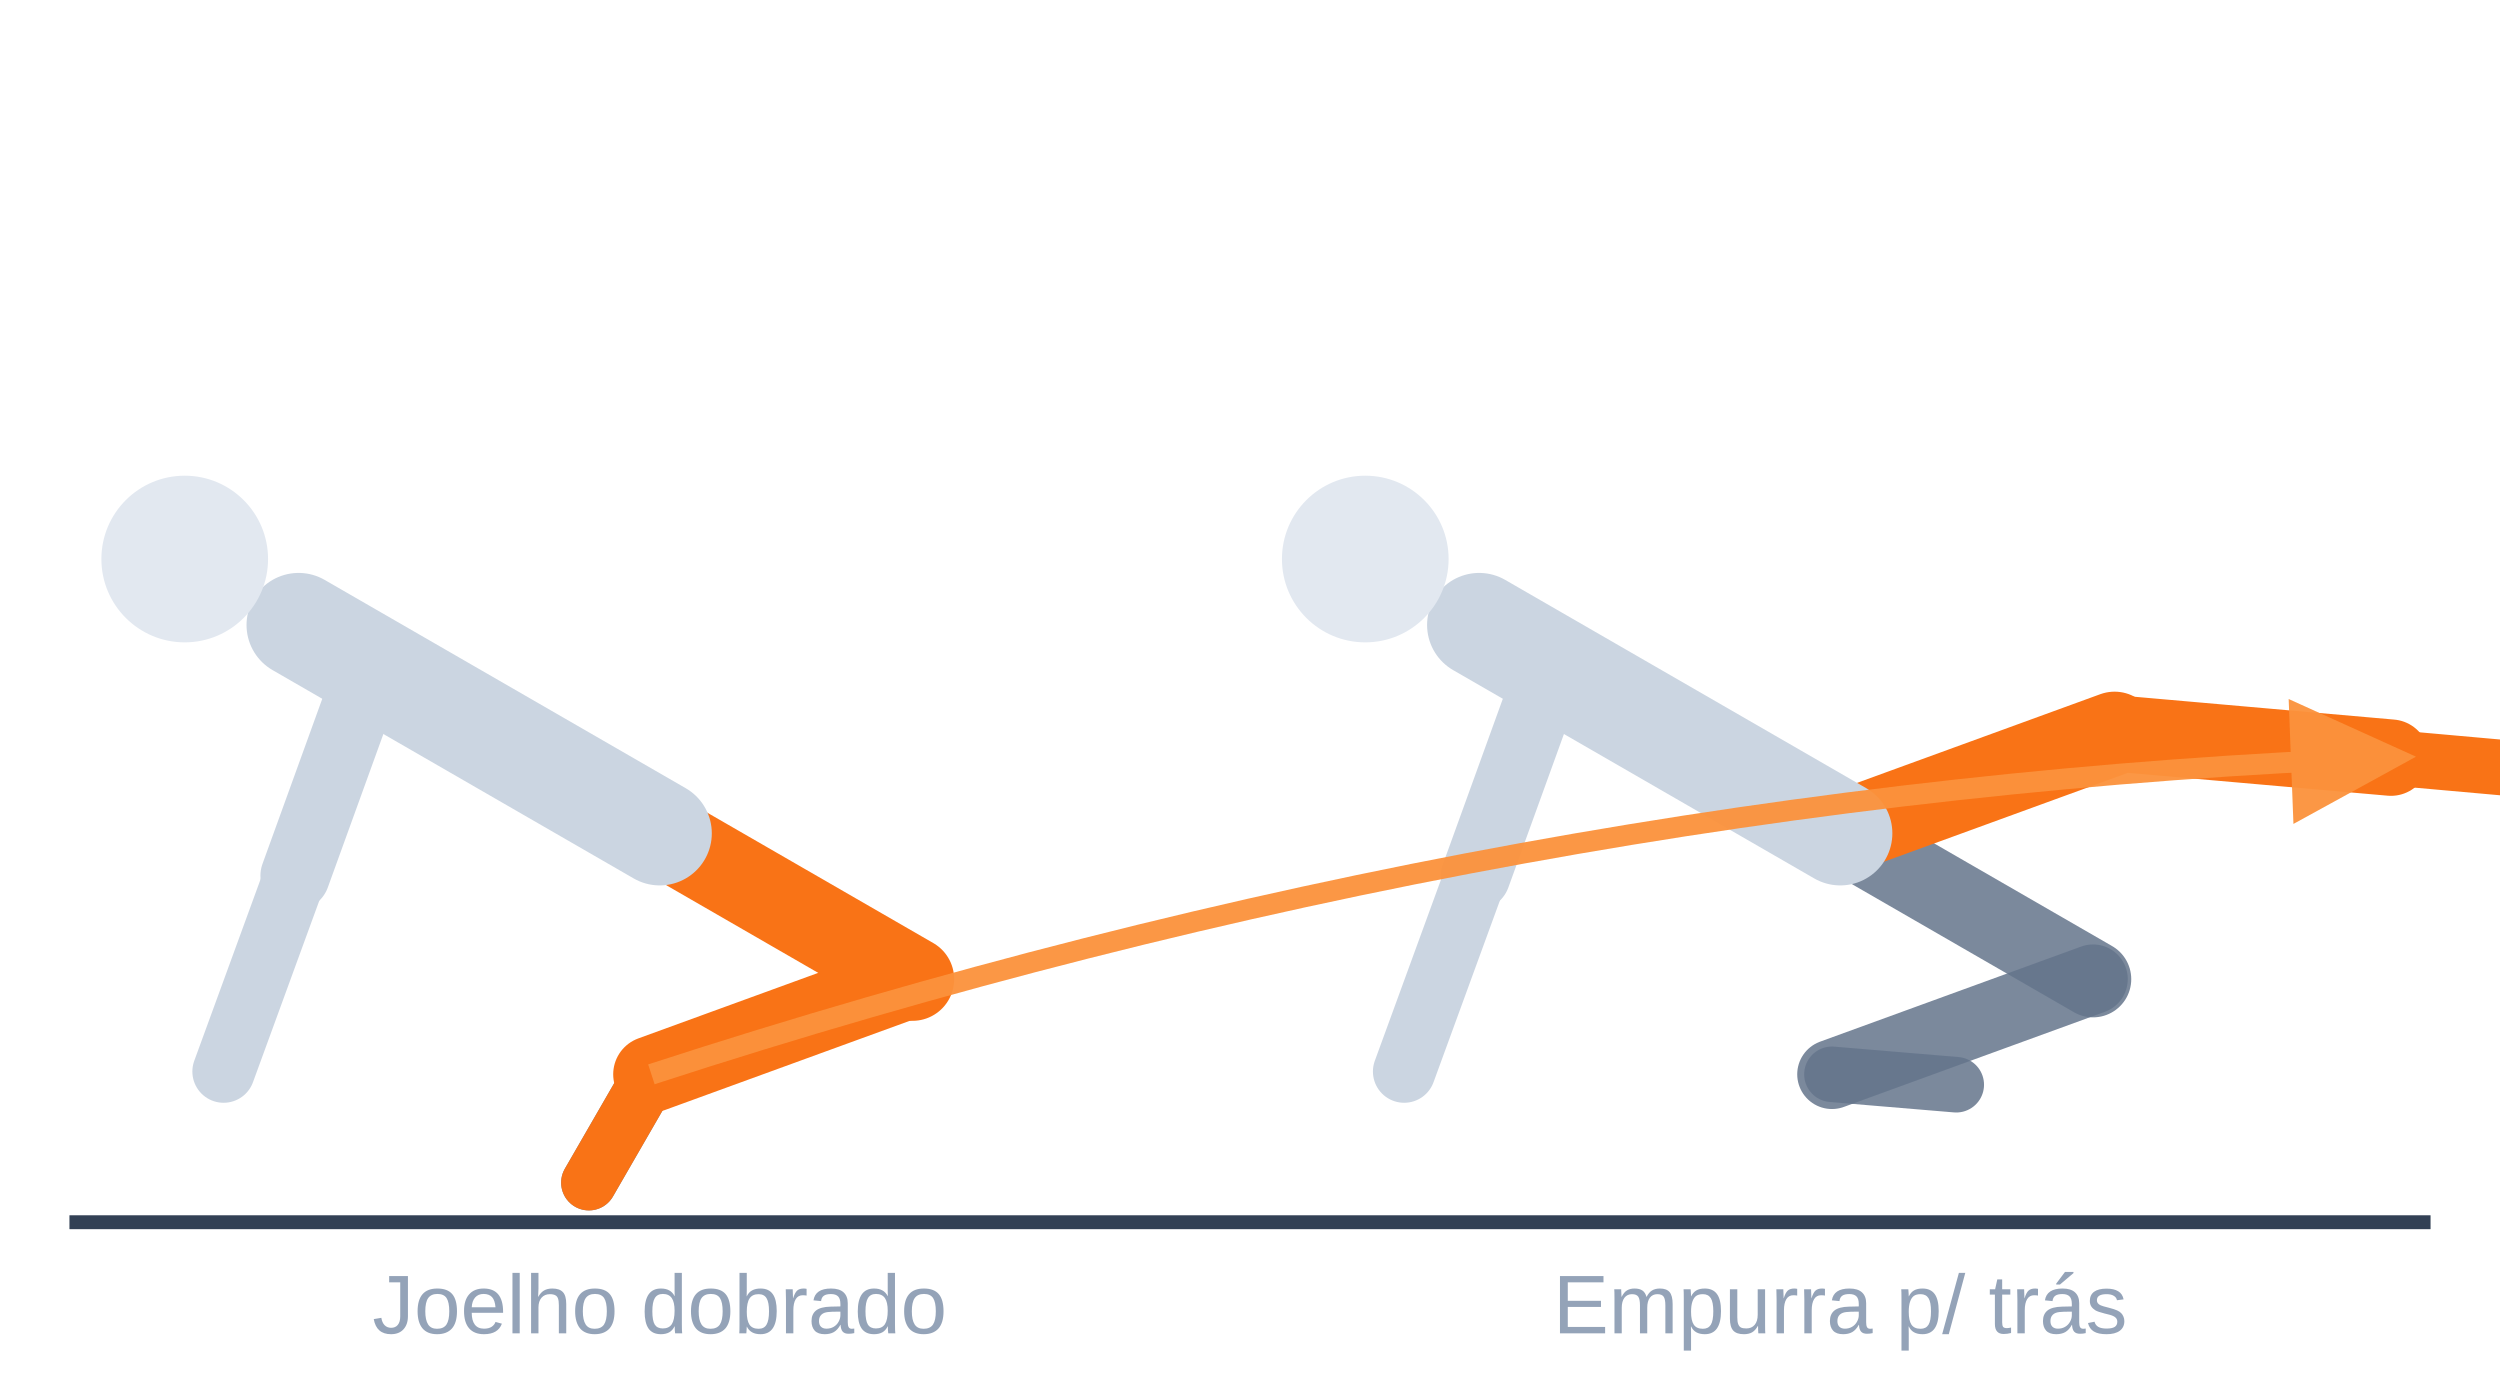
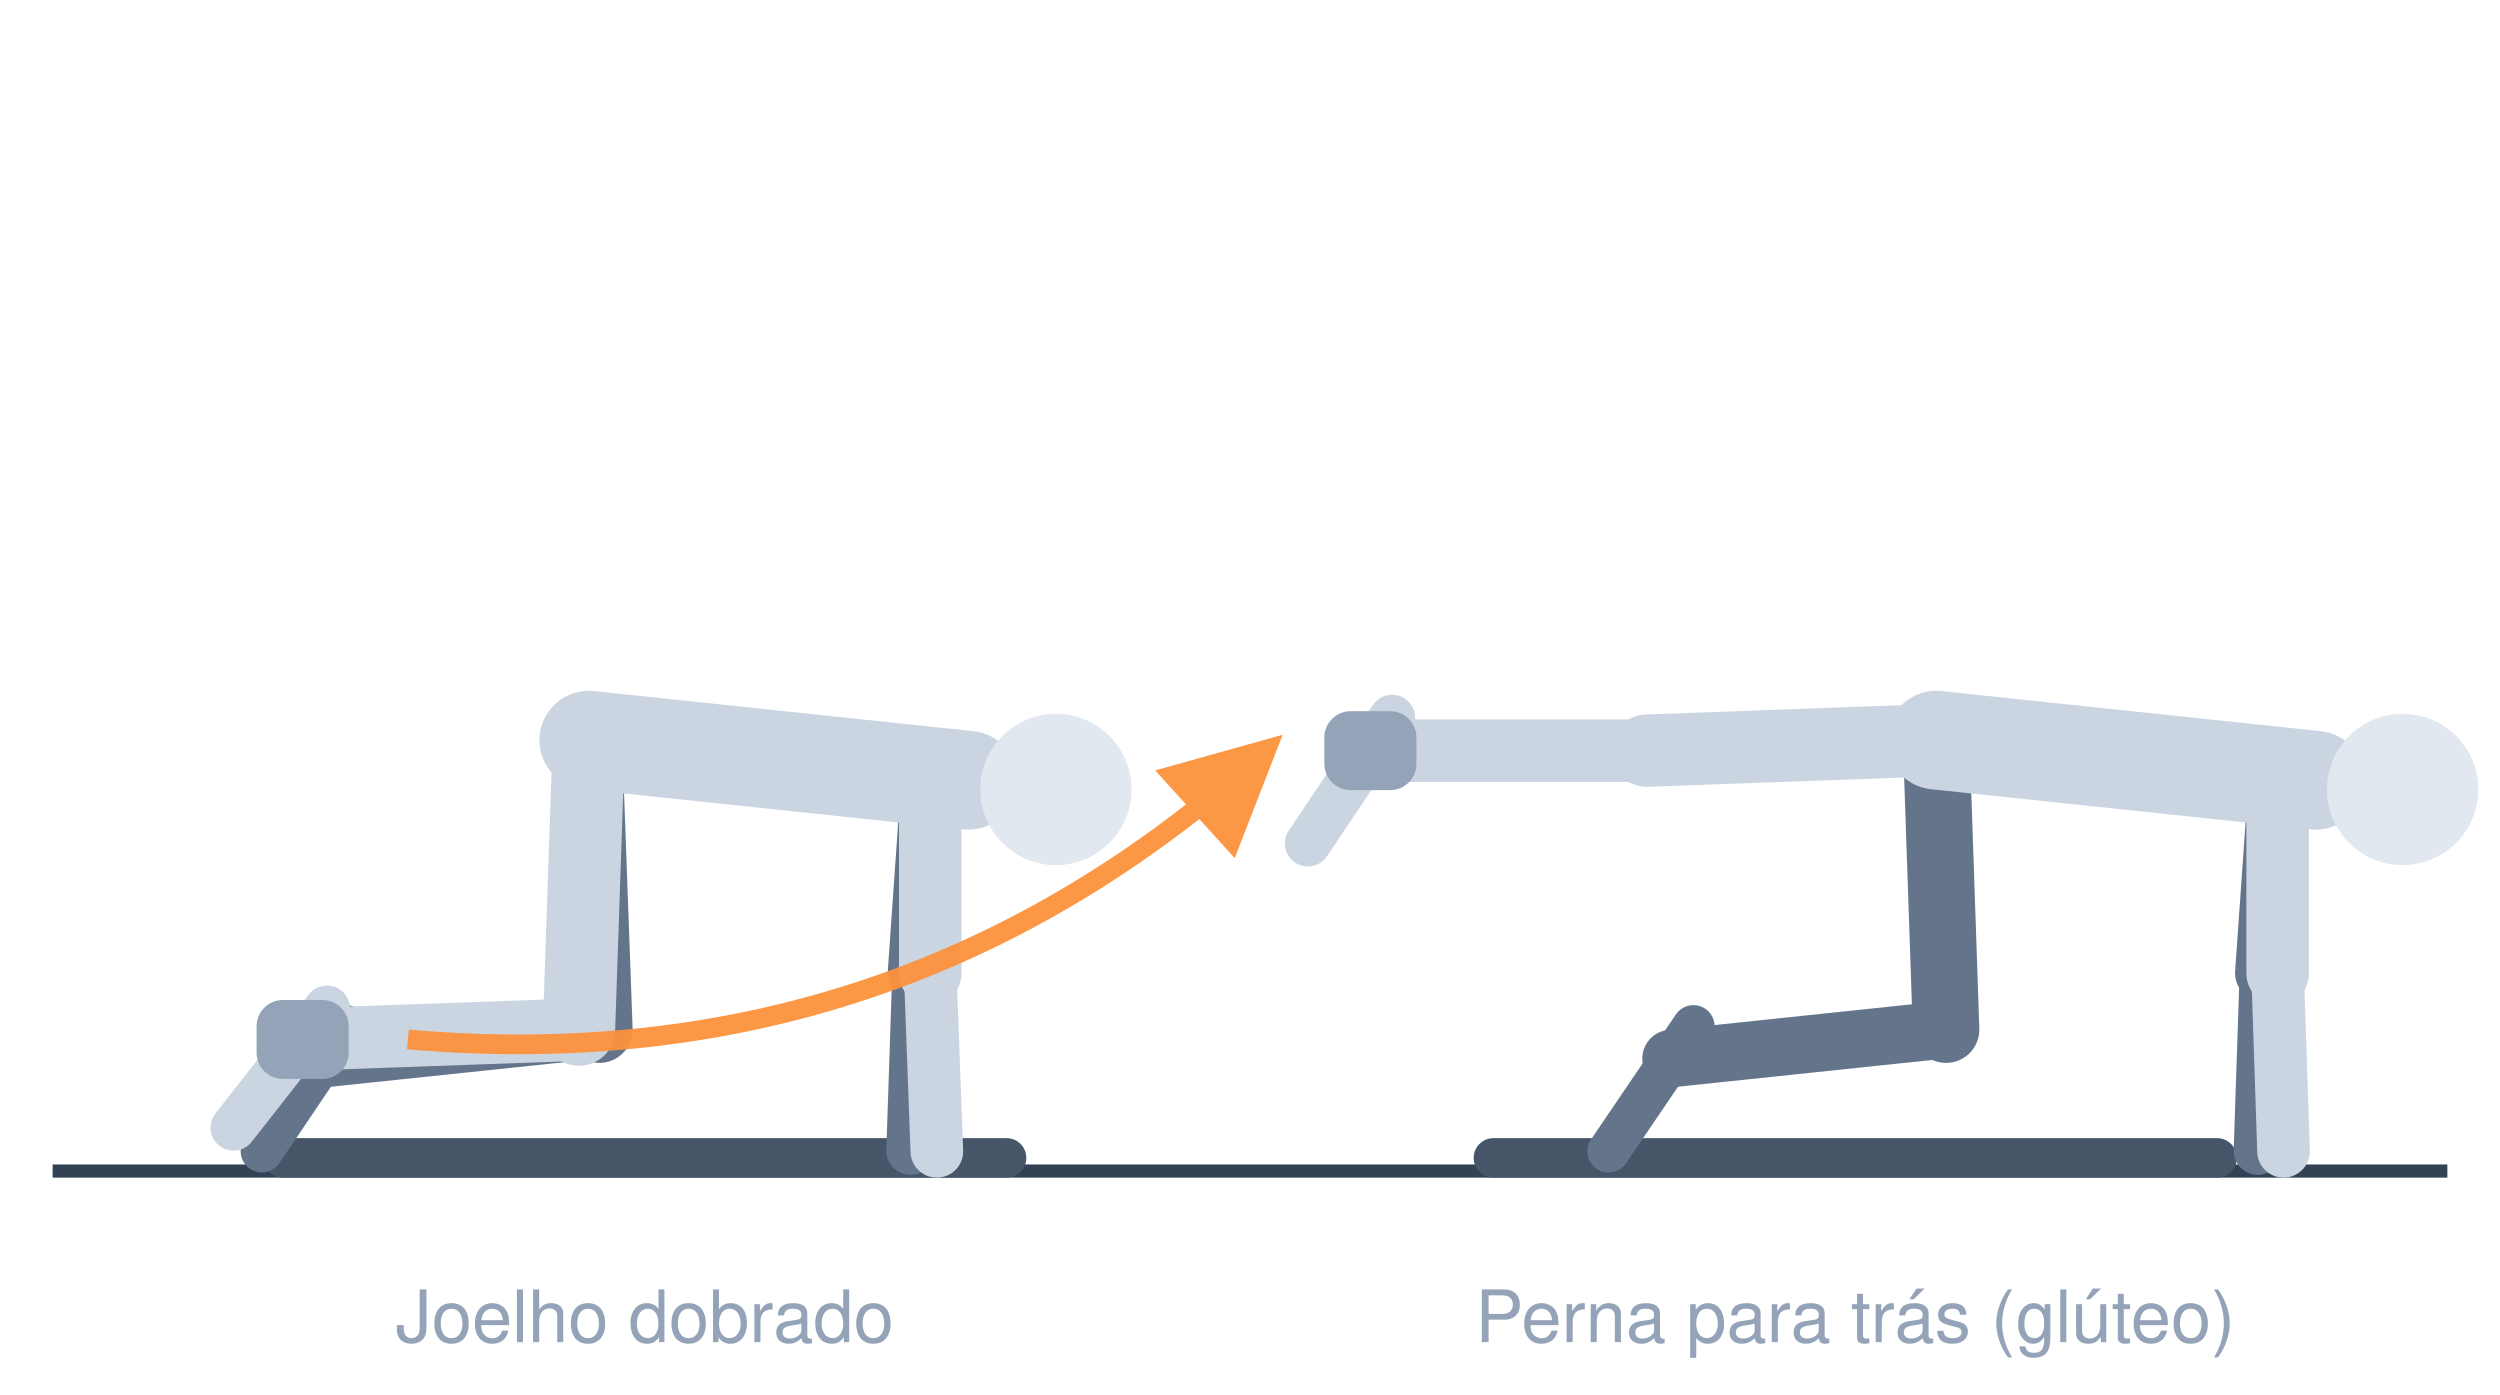
- <svg xmlns="http://www.w3.org/2000/svg" viewBox="0 0 360 200" role="img">
+ <svg xmlns="http://www.w3.org/2000/svg" viewBox="0 0 380 212" role="img" aria-label="coice-gluteo-caneleira">
  <defs>
    <marker id="ah" viewBox="0 0 10 10" refX="8" refY="5" markerWidth="6" markerHeight="6" orient="auto-start-reverse">
      <path d="M0,0 L10,5 L0,10 z" fill="#fb923c" />
    </marker>
  </defs>
-   <line x1="10" y1="176" x2="350" y2="176" stroke="#334155" stroke-width="2" />
-   <line x1="95.0" y1="120.0" x2="131.4" y2="141.0" stroke="#64748b" stroke-width="11" stroke-linecap="round" opacity="0.85" />
-   <line x1="131.4" y1="141.0" x2="93.8" y2="154.7" stroke="#64748b" stroke-width="10" stroke-linecap="round" opacity="0.85" />
-   <line x1="93.8" y1="154.7" x2="84.8" y2="170.3" stroke="#64748b" stroke-width="8" stroke-linecap="round" opacity="0.85" />
-   <line x1="53.4" y1="96.0" x2="42.5" y2="126.1" stroke="#64748b" stroke-width="9" stroke-linecap="round" opacity="0.85" />
-   <line x1="42.5" y1="126.1" x2="32.2" y2="154.3" stroke="#64748b" stroke-width="8" stroke-linecap="round" opacity="0.85" />
-   <line x1="95.0" y1="120.0" x2="131.4" y2="141.0" stroke="#f97316" stroke-width="12" stroke-linecap="round" opacity="1.0" />
-   <line x1="131.4" y1="141.0" x2="93.8" y2="154.7" stroke="#f97316" stroke-width="11" stroke-linecap="round" opacity="1.0" />
-   <line x1="93.8" y1="154.7" x2="84.8" y2="170.3" stroke="#f97316" stroke-width="8" stroke-linecap="round" opacity="1.0" />
-   <line x1="95.0" y1="120.0" x2="43.0" y2="90.0" stroke="#cbd5e1" stroke-width="15" stroke-linecap="round" opacity="1.0" />
-   <circle cx="26.6" cy="80.5" r="12" fill="#e2e8f0" opacity="1.0" />
-   <line x1="53.4" y1="96.0" x2="42.5" y2="126.1" stroke="#cbd5e1" stroke-width="10" stroke-linecap="round" opacity="1.0" />
-   <line x1="42.5" y1="126.1" x2="32.2" y2="154.3" stroke="#cbd5e1" stroke-width="9" stroke-linecap="round" opacity="1.0" />
-   <line x1="265.0" y1="120.0" x2="301.4" y2="141.0" stroke="#64748b" stroke-width="11" stroke-linecap="round" opacity="0.85" />
-   <line x1="301.4" y1="141.0" x2="263.8" y2="154.7" stroke="#64748b" stroke-width="10" stroke-linecap="round" opacity="0.85" />
-   <line x1="263.8" y1="154.7" x2="281.7" y2="156.2" stroke="#64748b" stroke-width="8" stroke-linecap="round" opacity="0.85" />
-   <line x1="223.4" y1="96.0" x2="212.5" y2="126.1" stroke="#64748b" stroke-width="9" stroke-linecap="round" opacity="0.85" />
-   <line x1="212.5" y1="126.1" x2="202.2" y2="154.3" stroke="#64748b" stroke-width="8" stroke-linecap="round" opacity="0.85" />
-   <line x1="265.0" y1="120.0" x2="304.5" y2="105.6" stroke="#f97316" stroke-width="12" stroke-linecap="round" opacity="1.0" />
-   <line x1="304.5" y1="105.6" x2="344.3" y2="109.1" stroke="#f97316" stroke-width="11" stroke-linecap="round" opacity="1.0" />
-   <line x1="344.3" y1="109.1" x2="362.2" y2="110.7" stroke="#f97316" stroke-width="8" stroke-linecap="round" opacity="1.0" />
-   <line x1="265.0" y1="120.0" x2="213.0" y2="90.0" stroke="#cbd5e1" stroke-width="15" stroke-linecap="round" opacity="1.0" />
-   <circle cx="196.6" cy="80.5" r="12" fill="#e2e8f0" opacity="1.0" />
-   <line x1="223.4" y1="96.0" x2="212.5" y2="126.1" stroke="#cbd5e1" stroke-width="10" stroke-linecap="round" opacity="1.0" />
-   <line x1="212.5" y1="126.1" x2="202.2" y2="154.3" stroke="#cbd5e1" stroke-width="9" stroke-linecap="round" opacity="1.0" />
-   <path d="M93.8,154.7 Q219.1,113.9 344.3,109.1" fill="none" stroke="#fb923c" stroke-width="3" marker-end="url(#ah)" opacity="0.95" />
-   <text x="95" y="192" fill="#94a3b8" font-family="Arial" font-size="12" text-anchor="middle">Joelho dobrado</text>
-   <text x="265" y="192" fill="#94a3b8" font-family="Arial" font-size="12" text-anchor="middle">Empurra p/ trás</text>
+   <line x1="8.0" y1="178.0" x2="372.0" y2="178.0" stroke="#334155" stroke-width="2" stroke-linecap="butt" />
+   <rect x="40.0" y="173.0" width="116.0" height="6.0" rx="3" fill="#475569" />
+   <rect x="224.0" y="173.0" width="116.0" height="6.0" rx="3" fill="#475569" />
+   <line x1="89.5" y1="112.5" x2="91.1" y2="156.5" stroke="#64748b" stroke-width="10.12" stroke-linecap="round" />
+   <line x1="91.1" y1="156.5" x2="49.3" y2="160.9" stroke="#64748b" stroke-width="8.74" stroke-linecap="round" />
+   <line x1="52.6" y1="156.0" x2="39.8" y2="175.0" stroke="#64748b" stroke-width="6.44" stroke-linecap="round" />
+   <line x1="141.4" y1="118.0" x2="139.3" y2="147.9" stroke="#64748b" stroke-width="8.74" stroke-linecap="round" />
+   <line x1="139.3" y1="147.9" x2="138.4" y2="174.9" stroke="#64748b" stroke-width="7.36" stroke-linecap="round" />
+   <line x1="89.5" y1="112.5" x2="147.2" y2="118.6" stroke="#cbd5e1" stroke-width="15.0" stroke-linecap="round" />
+   <line x1="147.2" y1="118.6" x2="160.5" y2="120.0" stroke="#cbd5e1" stroke-width="8.0" stroke-linecap="round" />
+   <circle cx="160.5" cy="120.0" r="11.5" fill="#e2e8f0" />
+   <line x1="89.5" y1="112.5" x2="88.0" y2="156.5" stroke="#cbd5e1" stroke-width="11.0" stroke-linecap="round" />
+   <line x1="88.0" y1="156.5" x2="46.0" y2="158.0" stroke="#cbd5e1" stroke-width="9.5" stroke-linecap="round" />
+   <line x1="49.7" y1="153.3" x2="35.5" y2="171.4" stroke="#cbd5e1" stroke-width="7.0" stroke-linecap="round" />
+   <line x1="141.4" y1="118.0" x2="141.4" y2="148.0" stroke="#cbd5e1" stroke-width="9.5" stroke-linecap="round" />
+   <line x1="141.4" y1="148.0" x2="142.4" y2="175.0" stroke="#cbd5e1" stroke-width="8.0" stroke-linecap="round" />
+   <line x1="294.3" y1="112.5" x2="295.8" y2="156.5" stroke="#64748b" stroke-width="10.12" stroke-linecap="round" />
+   <line x1="295.8" y1="156.5" x2="254.0" y2="160.9" stroke="#64748b" stroke-width="8.74" stroke-linecap="round" />
+   <line x1="257.4" y1="156.0" x2="244.5" y2="175.0" stroke="#64748b" stroke-width="6.44" stroke-linecap="round" />
+   <line x1="346.2" y1="118.0" x2="344.1" y2="147.9" stroke="#64748b" stroke-width="8.74" stroke-linecap="round" />
+   <line x1="344.1" y1="147.9" x2="343.2" y2="174.9" stroke="#64748b" stroke-width="7.36" stroke-linecap="round" />
+   <line x1="294.3" y1="112.5" x2="352.0" y2="118.6" stroke="#cbd5e1" stroke-width="15.0" stroke-linecap="round" />
+   <line x1="352.0" y1="118.6" x2="365.2" y2="120.0" stroke="#cbd5e1" stroke-width="8.0" stroke-linecap="round" />
+   <circle cx="365.2" cy="120.0" r="11.5" fill="#e2e8f0" />
+   <line x1="294.3" y1="112.5" x2="250.3" y2="114.1" stroke="#cbd5e1" stroke-width="11.0" stroke-linecap="round" />
+   <line x1="250.3" y1="114.1" x2="208.3" y2="114.1" stroke="#cbd5e1" stroke-width="9.5" stroke-linecap="round" />
+   <line x1="211.6" y1="109.1" x2="198.8" y2="128.2" stroke="#cbd5e1" stroke-width="7.0" stroke-linecap="round" />
+   <line x1="346.2" y1="118.0" x2="346.2" y2="148.0" stroke="#cbd5e1" stroke-width="9.5" stroke-linecap="round" />
+   <line x1="346.2" y1="148.0" x2="347.1" y2="175.0" stroke="#cbd5e1" stroke-width="8.0" stroke-linecap="round" />
+   <rect x="39.0" y="152.0" width="14.0" height="12.0" rx="4" fill="#94a3b8" />
+   <rect x="201.3" y="108.1" width="14.0" height="12.0" rx="4" fill="#94a3b8" />
+   <path d="M62.0,158.0 Q136.7,164.5 192.3,114.1" fill="none" stroke="#fb923c" stroke-width="3" marker-end="url(#ah)" opacity="0.95" />
+   <text x="98.0" y="204.0" fill="#94a3b8" font-family="-apple-system,Helvetica,Arial,sans-serif" font-size="11" font-weight="400" text-anchor="middle">Joelho dobrado</text>
+   <text x="282.0" y="204.0" fill="#94a3b8" font-family="-apple-system,Helvetica,Arial,sans-serif" font-size="11" font-weight="400" text-anchor="middle">Perna para trás (glúteo)</text>
</svg>
